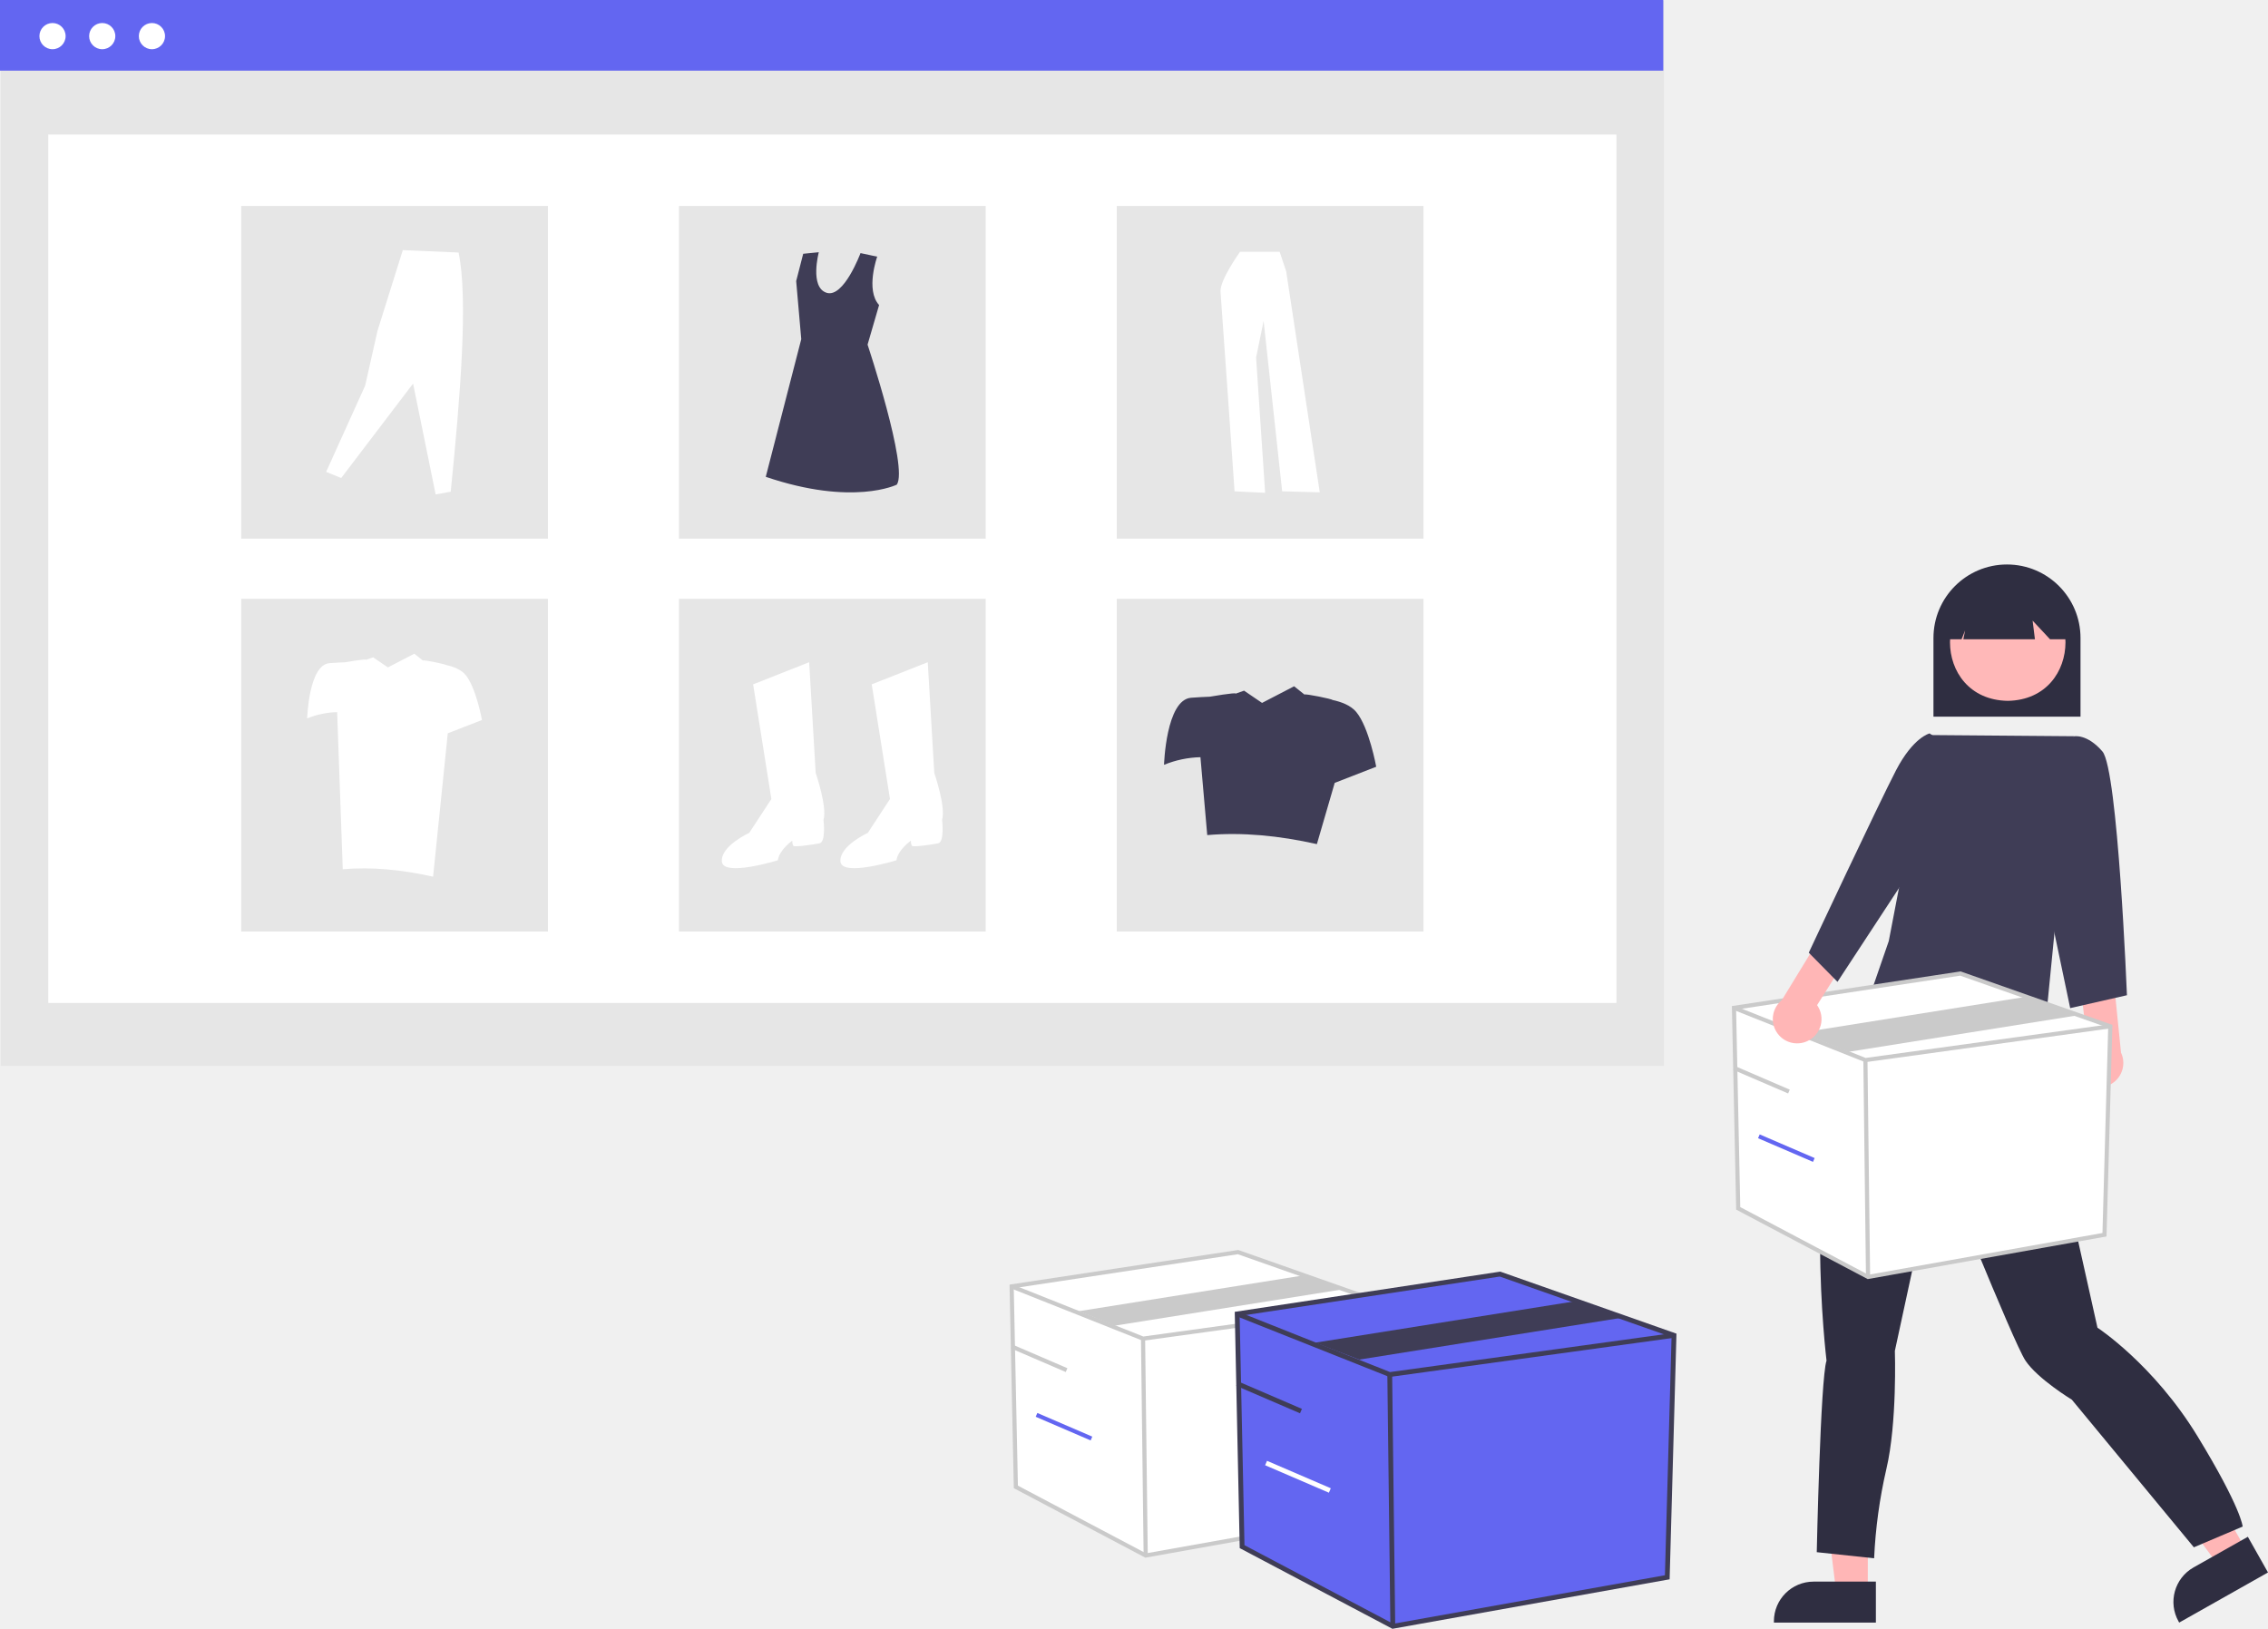
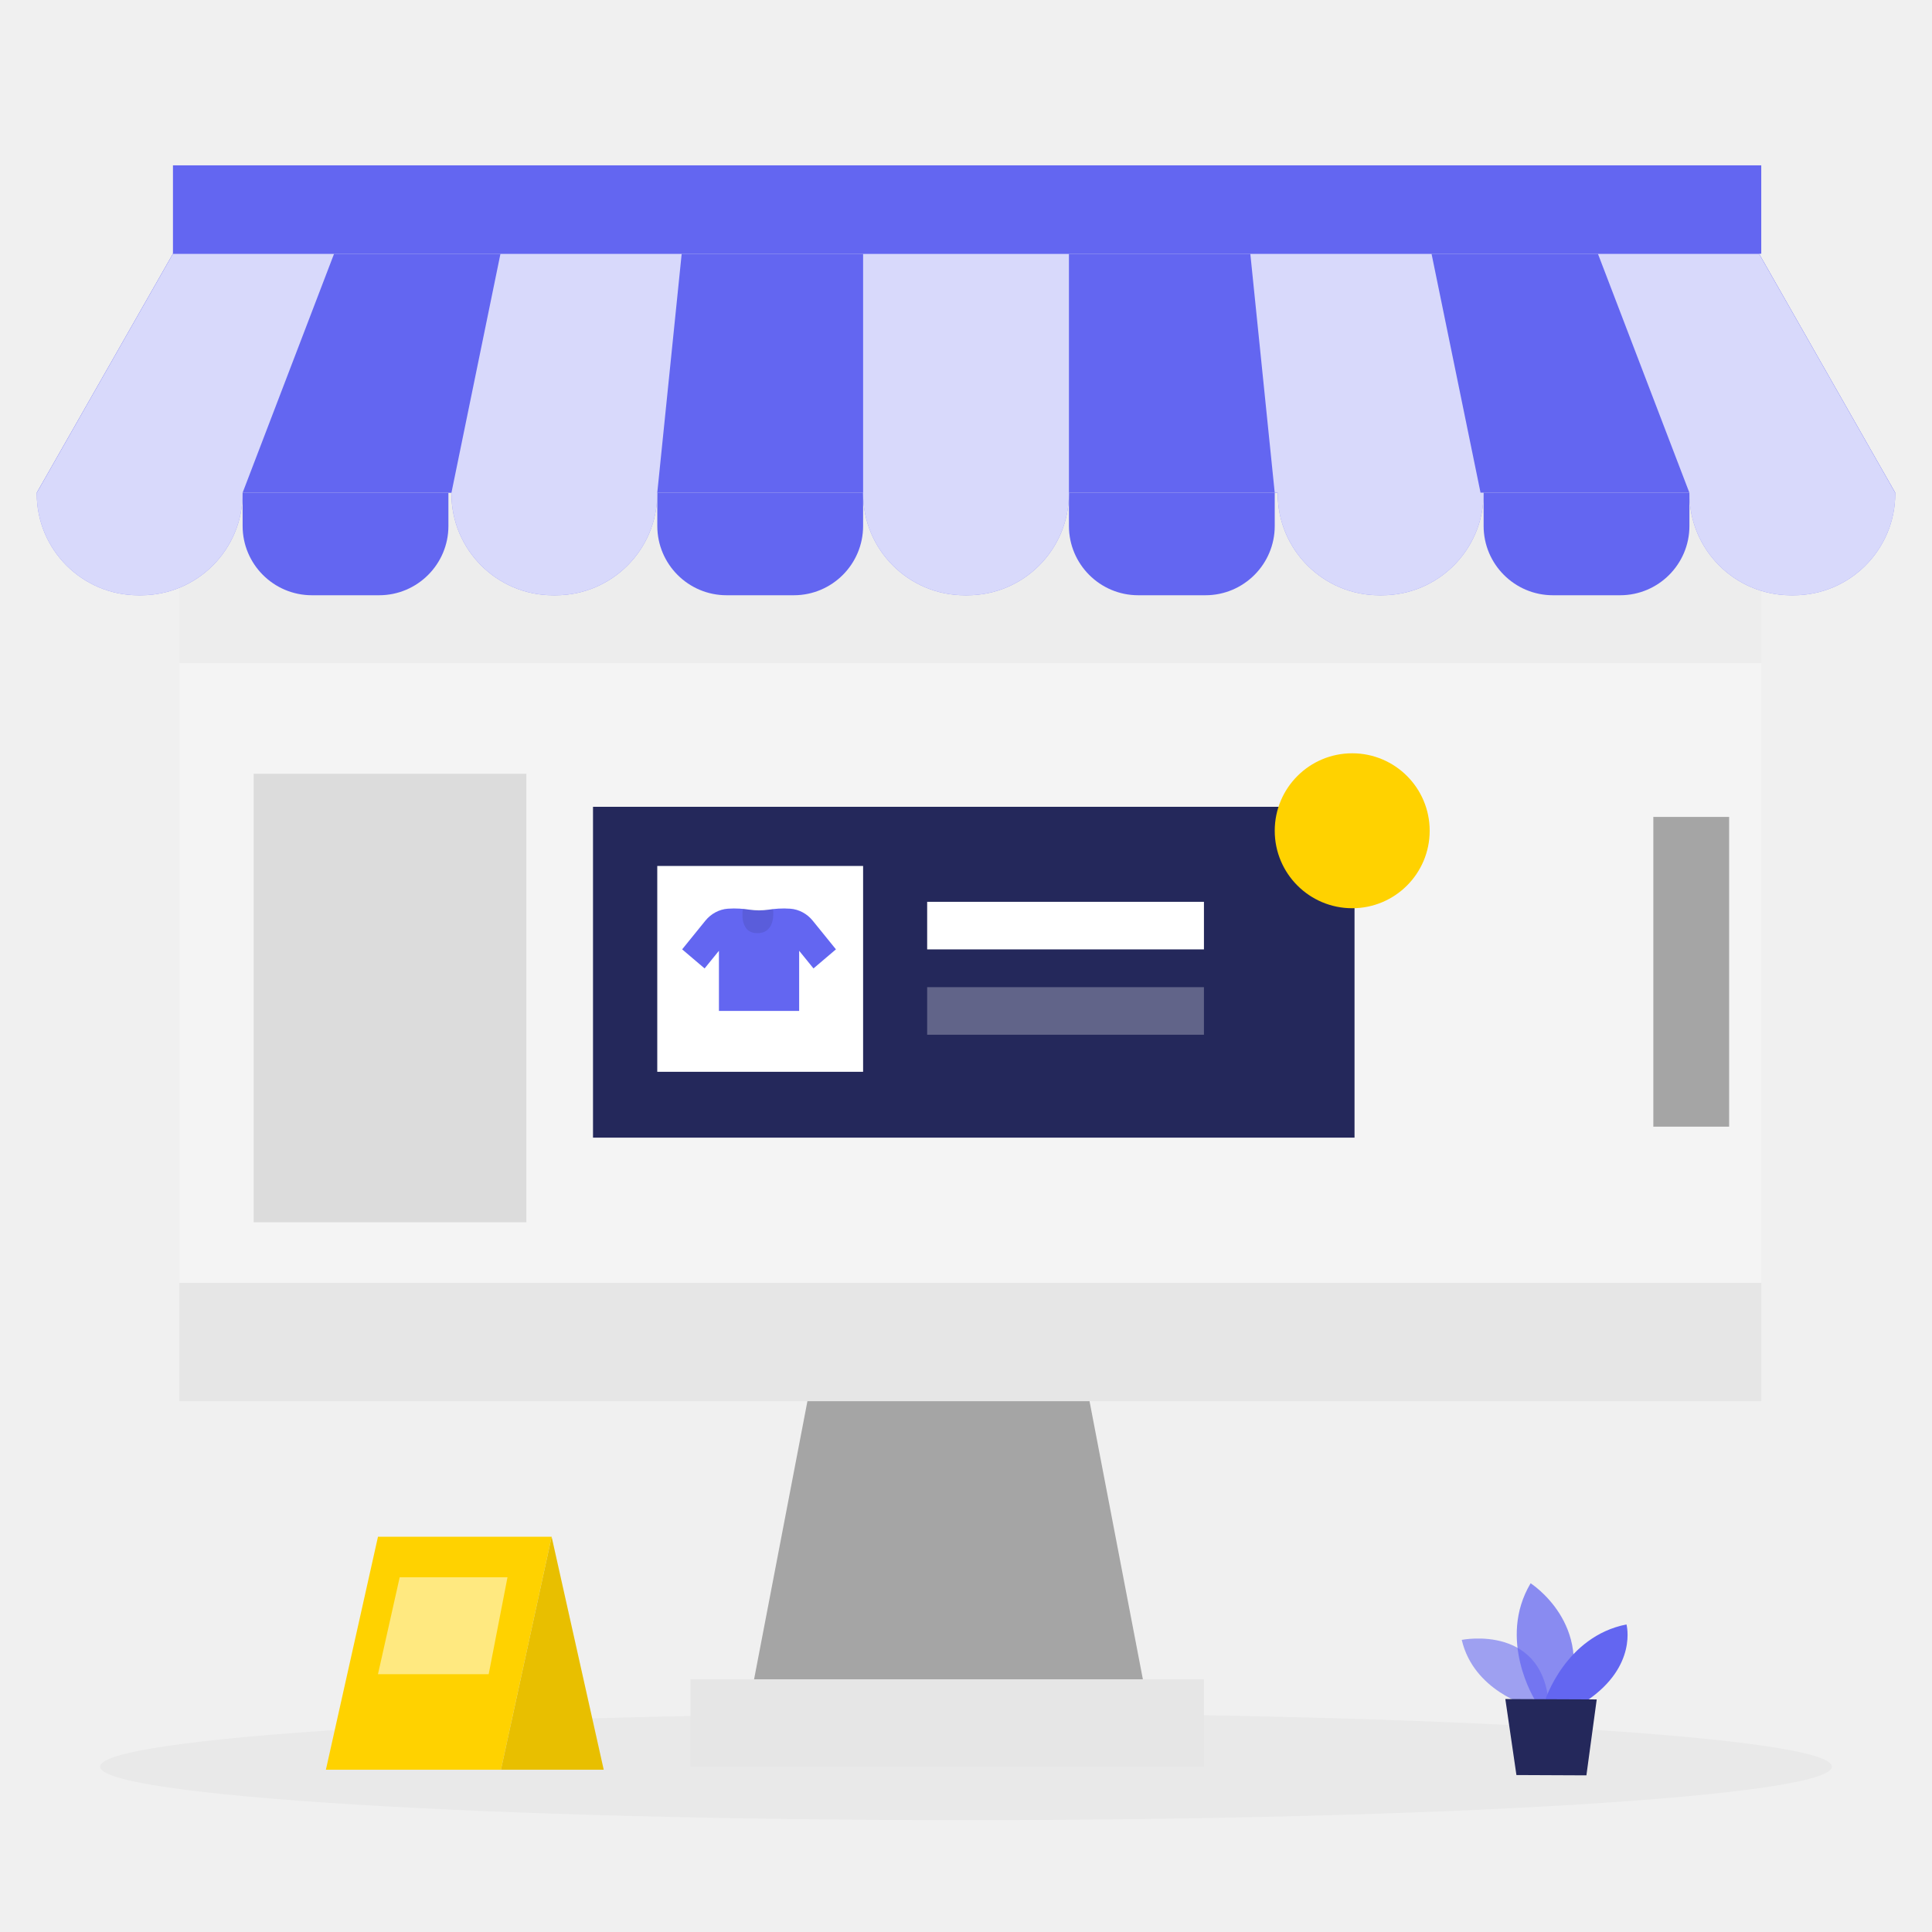
- <svg xmlns="http://www.w3.org/2000/svg" data-name="Layer 1" viewBox="0 0 879.125 631.485">
-   <rect id="b93b1ef9-49b5-4354-905b-d9dddde45a10" data-name="Rectangle 338" x="0.275" y="0.365" width="644.725" height="412.91" fill="#e6e6e6" />
-   <rect id="ef7485f9-8ecd-46d9-949e-abdd8aa9e360" data-name="Rectangle 339" x="18.711" y="52.154" width="607.853" height="336.693" fill="#fff" />
-   <rect id="b4c2a7ec-beab-40bc-b587-23a202562f78" data-name="Rectangle 340" width="644.725" height="27.39" fill="#6366f1" />
-   <circle id="bd6d3ebf-cb6f-4fcb-b7cd-ad5a287d3324" data-name="Ellipse 513" cx="20.355" cy="14.004" r="5.077" fill="#fff" />
-   <circle id="efb1158e-7a7d-4adb-9063-fc7dc50c76d5" data-name="Ellipse 514" cx="39.624" cy="14.004" r="5.077" fill="#fff" />
-   <circle id="b51f9e19-f36b-4f29-afd5-008bb0fc20dd" data-name="Ellipse 515" cx="58.893" cy="14.004" r="5.077" fill="#fff" />
-   <rect id="b636d421-4358-445b-b124-1d058e78c733" data-name="Rectangle 341" x="93.5" y="79.848" width="118.887" height="128.982" fill="#e6e6e6" />
-   <rect id="ab9c902d-64a9-4a2b-a9ec-6dc7022c80f6" data-name="Rectangle 342" x="263.193" y="79.848" width="118.887" height="128.982" fill="#e6e6e6" />
-   <rect id="f4a232af-026e-479b-8040-5c62e5965d9e" data-name="Rectangle 343" x="432.885" y="79.848" width="118.887" height="128.982" fill="#e6e6e6" />
-   <rect id="ada16aa4-f84d-4851-87ee-a2852d96226a" data-name="Rectangle 344" x="93.5" y="232.176" width="118.887" height="128.982" fill="#e6e6e6" />
-   <rect id="ebfcbe07-3b81-4d69-a4f5-6a8318d20e8d" data-name="Rectangle 345" x="263.193" y="232.176" width="118.887" height="128.982" fill="#e6e6e6" />
-   <rect id="ead16b6d-d132-49a9-a42f-1f570e523a46" data-name="Rectangle 346" x="432.885" y="232.176" width="118.887" height="128.982" fill="#e6e6e6" />
-   <path id="ab8ff6e3-f37e-4992-8347-ee905fdba816-73" data-name="Path 2643" d="M452.365,399.583l21.722-8.588,2.526,42.939s4.546,13.134,3.031,18.186c0,0,1.01,8.588-1.516,9.093s-9.6,1.516-10.1,1.01-.505-2.021-.505-2.021-5.052,3.536-5.557,7.577c0,0-21.217,6.567-21.722.505s10.608-11.114,10.608-11.114l8.588-13.134Z" transform="translate(-160.4375 -134.2577)" fill="#fff" />
-   <path id="e647835b-1773-4993-9de9-376235a5ef39-74" data-name="Path 2644" d="M498.337,399.583l21.719-8.588,2.526,42.939s4.546,13.134,3.031,18.186c0,0,1.01,8.588-1.516,9.093s-9.6,1.516-10.1,1.01-.505-2.021-.505-2.021-5.052,3.536-5.557,7.577c0,0-21.217,6.567-21.722.505s10.608-11.114,10.608-11.114l8.588-13.134Z" transform="translate(-160.4375 -134.2577)" fill="#fff" />
-   <path id="ee50e840-b8e9-4cc0-9b2e-64e12816c6e5-75" data-name="Path 2645" d="M500.459,233.768s-4.625,12.924.734,18.752l-4.468,15.353s15.874,47.622,11.339,54.274c0,0-16.932,8.466-50.8-3.024l13.757-53.367-1.965-22.526,2.721-10.583,6.047-.6s-3.628,13.606,3.024,15.723,13.141-15.383,13.141-15.383Z" transform="translate(-160.4375 -134.2577)" fill="#3f3d56" />
-   <path id="b668efb4-5504-4326-941b-9be143c4d030-76" data-name="Path 2646" d="M286.858,317.195l5.837,2.388,27.858-36.613,8.755,42.98,5.837-1.061c3.744-37.055,6.8-74.85,3.051-92.726l-21.623-.929-9.816,31.311-4.776,21.225Z" transform="translate(-160.4375 -134.2577)" fill="#fff" />
-   <path id="b699d661-049e-451c-8a7e-64343ac1c335-77" data-name="Path 2647" d="M641.115,231.87s-7.966,11.074-7.577,15.543,5.44,77.327,5.44,77.327l11.852.583-3.5-52.458,2.914-14.183,7.189,66.058,14.572.389-13.017-85.681-2.526-7.577Z" transform="translate(-160.4375 -134.2577)" fill="#fff" />
-   <path id="a4f25674-ecb7-42aa-ae9a-d508200b11eb-78" data-name="Path 2648" d="M686.138,410.276c-2.115-2.538-5.751-3.91-9.242-4.652.1-.317-10.618-2.532-10.8-2.076l-4.041-3.219-12.417,6.447-6.977-4.75-3.241,1.15c.132-.572-10.061,1.194-10.061,1.194-1.947.07-4.434.192-7.218.406-9.749.75-10.5,26-10.5,26a39.85,39.85,0,0,1,14.113-2.955l2.635,30.2c13.553-1.162,27.767.19,42.5,3.5l6.909-23.74,16.089-6.257S691.138,416.275,686.138,410.276Z" transform="translate(-160.4375 -134.2577)" fill="#3f3d56" />
-   <path id="b6d7fb25-d94e-4ba0-9382-3f72a4c565e4-79" data-name="Path 2649" d="M340.878,395.895c-1.743-2.091-4.738-3.222-7.615-3.833.086-.262-8.749-2.086-8.9-1.71l-3.33-2.652-10.229,5.312-5.749-3.913-2.67.948c.109-.471-8.29.983-8.29.983-1.6.058-3.654.158-5.947.335-8.033.618-8.651,21.421-8.651,21.421a32.837,32.837,0,0,1,11.629-2.435l2.171,60.914c11.167-.958,22.879.157,35.015,2.884l5.692-55.59,13.257-5.155S344.997,400.84,340.878,395.895Z" transform="translate(-160.4375 -134.2577)" fill="#fff" />
-   <path id="abb48a01-b3b6-4bc9-9e6f-5cc93133d8eb-80" data-name="Path 2682" d="M909.888,412.109h57v-30.5a28.5,28.5,0,1,0-57,0Z" transform="translate(-160.4375 -134.2577)" fill="#2f2e41" />
-   <path id="f1b40e10-dbea-4491-93e9-bf21ee1afe95-81" data-name="Path 2683" d="M884.442,751.453h-12.259l-5.833-47.292h18.094Z" transform="translate(-160.4375 -134.2577)" fill="#ffb6b6" />
-   <path id="f19e2682-d3fb-40a9-8809-be7b68a78ac9-82" data-name="Path 2684" d="M887.57,747.45h-24.145a15.387,15.387,0,0,0-15.386,15.385v.5h39.531Z" transform="translate(-160.4375 -134.2577)" fill="#2f2e41" />
-   <path id="b3618d44-3857-42e4-aed2-10e127155f21-83" data-name="Path 2685" d="M1030.997,735.092l-10.676,6.027-28.328-38.311,15.757-8.895Z" transform="translate(-160.4375 -134.2577)" fill="#ffb6b6" />
-   <path id="a172411a-a77d-4e4f-ac70-c8342021cfb1-84" data-name="Path 2686" d="M1031.752,730.069l-21.025,11.866h0a15.387,15.387,0,0,0-5.834,20.963l.246.435,34.424-19.433Z" transform="translate(-160.4375 -134.2577)" fill="#2f2e41" />
-   <path id="bd1532c7-07e2-44c0-82ff-fc8e0d37942d-85" data-name="Path 2687" d="M952.642,538.782l.946,4.73s2.838,2.838,1.419,4.257-.946,8.042-.946,8.042c.794,12.076,16.573,79.936,19.395,93.189,0,0,21.76,14.191,38.789,42.1s17.5,35.005,17.5,35.005l-18.918,8.043-47.3-57.238s-13.245-8.042-17.976-15.137-34.064-80.418-34.064-80.418l-16.56,76.633s.946,27.909-3.311,45.885a192.522,192.522,0,0,0-4.73,34.532l-22.233-2.365s1.419-67.172,3.784-74.268c0,0-9.934-81.836,9.934-114.476l16.012-42.687,15.682-6.036Z" transform="translate(-160.4375 -134.2577)" fill="#2f2e41" />
-   <path id="e2a54528-859f-4f0e-9aca-6130773a8d3b-86" data-name="Path 2688" d="M938.682,360.565c-29.847.51-29.842,44.907,0,45.412C968.527,405.467,968.523,361.07,938.682,360.565Z" transform="translate(-160.4375 -134.2577)" fill="#ffb8b8" />
-   <path id="aeace49c-5333-476f-965d-52da8fac2318-87" data-name="Path 2689" d="M915.711,382.093h5.073l1.381-3.454-.691,3.454h27.745l-.9-7.227,6.744,7.227h6.727v-3.916a23.038,23.038,0,1,0-46.076-.033v.033Z" transform="translate(-160.4375 -134.2577)" fill="#2f2e41" />
-   <path id="aa5a3aa9-e50b-4b43-b42d-0c1415925835-88" data-name="Path 2690" d="M907.904,419.235l56.4.457-11.916,120.917s-65.959-3.481-66-23.614l6.179-17.891Z" transform="translate(-160.4375 -134.2577)" fill="#3f3d56" />
-   <path id="aca4d347-909c-4b66-b72e-6bb1477aee43-89" data-name="Path 2693" d="M966.727,552.298a9.377,9.377,0,0,1,2.7-14.122l-2.451-21.287,12.573-4.645,3.039,30.111a9.428,9.428,0,0,1-15.861,9.943Z" transform="translate(-160.4375 -134.2577)" fill="#ffb6b6" />
-   <path id="eab38d24-ad2d-4cbe-aaaa-db975580c866-90" data-name="Path 2694" d="M956.888,430.109l7.421-10.373s5.079-1.127,11.079,5.873,9.5,94.5,9.5,94.5l-22,5-13-62Z" transform="translate(-160.4375 -134.2577)" fill="#3f3d56" />
-   <polygon points="672.135 390.739 673.771 468.476 724.096 495.071 815.744 478.705 817.995 397.899 759.896 377.441 672.135 390.739" fill="#fff" />
-   <path d="M884.402,630.168,833.415,603.223l-1.661-78.916,88.658-13.433.189.066L979.252,531.593l-2.285,82.046ZM835.002,602.244l49.662,26.245,90.732-16.202,2.216-79.566L920.256,512.523,833.39,525.685Z" transform="translate(-160.4375 -134.2577)" fill="#cacaca" />
-   <polygon points="722.973 411.816 722.776 411.738 671.838 391.485 672.431 389.992 723.173 410.166 817.885 397.103 818.105 398.695 722.973 411.816" fill="#cacaca" />
-   <rect x="883.218" y="545.246" width="1.607" height="84.086" transform="translate(-167.5157 -123.4613) rotate(-0.69695)" fill="#cacaca" />
-   <polygon points="716.536 407.792 698.174 400.348 786.569 386.263 804.931 393.706 716.536 407.792" fill="#cacaca" />
-   <rect x="842.417" y="541.277" width="1.607" height="23.186" transform="translate(-158.4769 974.4608) rotate(-66.70554)" fill="#cacaca" />
-   <rect x="852.06" y="567.797" width="1.607" height="23.186" transform="translate(-177.0052 999.3509) rotate(-66.70554)" fill="#6366f1" />
-   <polygon points="392.135 498.739 393.771 576.476 444.096 603.071 535.744 586.705 537.995 505.899 479.896 485.441 392.135 498.739" fill="#fff" />
-   <path d="M604.402,738.168,553.415,711.223l-1.661-78.916,88.658-13.433.189.066L699.252,639.593l-2.285,82.046ZM555.002,710.244l49.662,26.245,90.732-16.202,2.216-79.566L640.256,620.523,553.39,633.685Z" transform="translate(-160.4375 -134.2577)" fill="#cacaca" />
-   <polygon points="442.973 519.816 442.776 519.738 391.838 499.485 392.431 497.992 443.173 518.166 537.885 505.103 538.105 506.695 442.973 519.816" fill="#cacaca" />
-   <rect x="603.218" y="653.246" width="1.607" height="84.086" transform="translate(-168.8501 -126.8591) rotate(-0.69695)" fill="#cacaca" />
-   <polygon points="432.088 513.962 418.174 508.348 506.569 494.263 520.482 499.877 432.088 513.962" fill="#cacaca" />
-   <rect x="562.417" y="649.277" width="1.607" height="23.186" transform="translate(-426.9454 782.5758) rotate(-66.70554)" fill="#cacaca" />
-   <rect x="572.06" y="675.797" width="1.607" height="23.186" transform="translate(-445.4736 807.4659) rotate(-66.70554)" fill="#6366f1" />
-   <polygon points="479.563 509.397 481.463 599.638 539.882 630.51 646.271 611.512 648.883 517.709 581.44 493.961 479.563 509.397" fill="#6366f1" />
-   <path d="M700.167,765.742l-59.188-31.278-1.929-91.608,102.918-15.594.219.077L810.272,651.312l-2.652,95.242ZM642.821,733.327l57.65,30.466,105.326-18.808,2.572-92.364-66.582-23.445-100.837,15.278Z" transform="translate(-160.4375 -134.2577)" fill="#3f3d56" />
-   <polygon points="538.578 533.865 538.35 533.774 479.218 510.264 479.907 508.53 538.81 531.949 648.755 516.785 649.01 518.633 538.578 533.865" fill="#3f3d56" />
-   <rect x="698.792" y="667.161" width="1.866" height="97.61" transform="translate(-169.0945 -125.6935) rotate(-0.69695)" fill="#3f3d56" />
-   <polygon points="526.888 527.112 509.79 520.553 612.402 504.202 629.501 510.761 526.888 527.112" fill="#3f3d56" />
-   <rect x="651.428" y="662.554" width="1.866" height="26.916" transform="translate(-386.9633 873.6041) rotate(-66.70554)" fill="#3f3d56" />
-   <rect x="662.623" y="693.339" width="1.866" height="26.916" transform="translate(-408.4716 902.4975) rotate(-66.70554)" fill="#fff" />
-   <path id="af1e2e82-f248-43bd-a869-489ddf745161-91" data-name="Path 2691" d="M861.105,537.851a9.377,9.377,0,0,0,3.673-13.9l11.422-18.13-9.324-9.628-15.771,25.829a9.428,9.428,0,0,0,10,15.83Z" transform="translate(-160.4375 -134.2577)" fill="#ffb6b6" />
-   <path id="ed6195a6-5e50-4e12-8380-54bfefa6b2ae-92" data-name="Path 2692" d="M916.571,424.001l-8.183-5.392s-6.315,1.416-13.031,14.334-33.8,70.672-33.8,70.672l11.133,11.3,29.7-45.309Z" transform="translate(-160.4375 -134.2577)" fill="#3f3d56" />
+ <svg xmlns="http://www.w3.org/2000/svg" id="_0329_online_store" viewBox="0 0 500 500" data-imageid="online-store-90" imageName="Online Store" class="illustrations_image">
+   <defs>
+     <style>.cls-1_online-store-90{fill:#fff;}.cls-2_online-store-90{fill:#a5a5a5;}.cls-3_online-store-90{opacity:.58;}.cls-3_online-store-90,.cls-4_online-store-90,.cls-5_online-store-90,.cls-6_online-store-90,.cls-7_online-store-90,.cls-8_online-store-90,.cls-9_online-store-90,.cls-10_online-store-90,.cls-11_online-store-90{fill:none;}.cls-4_online-store-90{opacity:.56;}.cls-12_online-store-90{fill:#e6e6e6;}.cls-5_online-store-90{opacity:.03;}.cls-6_online-store-90{opacity:.09;}.cls-7_online-store-90{opacity:.73;}.cls-8_online-store-90{opacity:.5;}.cls-9_online-store-90{opacity:.28;}.cls-10_online-store-90{opacity:.75;}.cls-11_online-store-90{opacity:.3;}.cls-13_online-store-90{fill:#24285b;}.cls-14_online-store-90{fill:#000001;}.cls-15_online-store-90{fill:#ffd200;}.cls-16_online-store-90{fill:#68e1fd;}</style>
+   </defs>
+   <g id="sd_online-store-90" class="cls-5_online-store-90">
+     <ellipse class="cls-14_online-store-90" cx="250" cy="457.21" rx="224.1" ry="13.84" />
+   </g>
+   <g id="plant_online-store-90">
+     <g class="cls-3_online-store-90">
+       <path class="cls-16_online-store-90 targetColor" d="m395.57,441.48s-14.19-3.87-17.27-17.08c0,0,21.98-4.44,22.61,18.25l-5.33-1.17Z" style="fill: rgb(99, 102, 241);" />
+     </g>
+     <g class="cls-7_online-store-90">
+       <path class="cls-16_online-store-90 targetColor" d="m397.31,440.07s-9.91-15.67-1.19-30.32c0,0,16.71,10.61,9.29,30.36l-8.1-.03Z" style="fill: rgb(99, 102, 241);" />
+     </g>
+     <path class="cls-16_online-store-90 targetColor" d="m399.86,440.08s5.24-16.55,21.07-19.68c0,0,2.97,10.75-10.25,19.73l-10.82-.05Z" style="fill: rgb(99, 102, 241);" />
+     <polygon class="cls-13_online-store-90" points="389.58 439.71 392.45 459.38 410.56 459.46 413.23 439.81 389.58 439.71" />
+   </g>
+   <g id="promo_online-store-90">
+     <polygon class="cls-15_online-store-90" points="84.34 458 97.82 397.71 142.76 397.71 129.65 458 84.34 458" />
+     <polygon class="cls-15_online-store-90" points="142.76 397.71 156.24 458 129.65 458 142.76 397.71" />
+     <g class="cls-6_online-store-90">
+       <polygon class="cls-14_online-store-90" points="142.76 397.71 156.24 458 129.65 458 142.76 397.71" />
+     </g>
+     <g class="cls-8_online-store-90">
+       <polygon class="cls-1_online-store-90" points="103.44 408.2 97.82 433.28 126.47 433.28 131.34 408.2 103.44 408.2" />
+     </g>
+   </g>
+   <g id="marketplace_online-store-90">
+     <polygon class="cls-2_online-store-90" points="214.52 333.64 193.03 445.68 297.9 445.68 276.41 333.64 214.52 333.64" />
+     <rect class="cls-12_online-store-90" x="178.7" y="434.6" width="132.88" height="22.6" />
+     <rect class="cls-12_online-store-90" x="46.42" y="96.21" width="409.4" height="266.42" />
+     <g class="cls-4_online-store-90">
+       <rect class="cls-1_online-store-90" x="46.42" y="96.21" width="409.4" height="235.81" />
+     </g>
+     <circle class="cls-13_online-store-90" cx="77.85" cy="95.24" r="8.61" />
+     <circle class="cls-16_online-store-90 targetColor" cx="103.47" cy="95.24" r="8.61" style="fill: rgb(99, 102, 241);" />
+     <circle class="cls-15_online-store-90" cx="127.61" cy="95.24" r="8.61" />
+     <g class="cls-5_online-store-90">
+       <polygon class="cls-14_online-store-90" points="46.42 146.07 46.42 171.61 455.81 171.61 455.81 125.1 283.19 97.87 92.1 120.35 62.78 126.23 46.69 143.59 46.42 146.07" />
+     </g>
+     <polygon class="cls-16_online-store-90 targetColor" points="455.24 65.67 250.86 65.67 249.14 65.67 44.76 65.67 9.51 127.54 249.14 127.54 250.86 127.54 490.49 127.54 455.24 65.67" style="fill: rgb(99, 102, 241);" />
+     <path class="cls-16_online-store-90 targetColor" d="m62.78,127.54h53.27v8.58c0,9.9-8.04,17.93-17.93,17.93h-17.4c-9.9,0-17.93-8.04-17.93-17.93v-8.58h0Z" style="fill: rgb(99, 102, 241);" />
+     <path class="cls-16_online-store-90 targetColor" d="m170.1,127.54h53.27v8.58c0,9.9-8.04,17.93-17.93,17.93h-17.4c-9.9,0-17.93-8.04-17.93-17.93v-8.58h0Z" style="fill: rgb(99, 102, 241);" />
+     <path class="cls-16_online-store-90 targetColor" d="m276.63,127.54h53.27v8.58c0,9.9-8.04,17.93-17.93,17.93h-17.4c-9.9,0-17.93-8.04-17.93-17.93v-8.58h0Z" style="fill: rgb(99, 102, 241);" />
+     <path class="cls-16_online-store-90 targetColor" d="m383.95,127.54h53.27v8.58c0,9.9-8.04,17.93-17.93,17.93h-17.4c-9.9,0-17.93-8.04-17.93-17.93v-8.58h0Z" style="fill: rgb(99, 102, 241);" />
+     <path class="cls-16_online-store-90 targetColor" d="m223.37,127.54v.22c0,14.53,11.78,26.3,26.3,26.3h.67c14.53,0,26.3-11.78,26.3-26.3v-62.08h-53.27v61.87Z" style="fill: rgb(99, 102, 241);" />
+     <path class="cls-16_online-store-90 targetColor" d="m116.83,127.54v.22c0,14.53,11.78,26.3,26.3,26.3h.67c14.53,0,26.3-11.78,26.3-26.3v-.22l6.32-61.87h-46.9l-12.69,61.87Z" style="fill: rgb(99, 102, 241);" />
+     <path class="cls-16_online-store-90 targetColor" d="m9.51,127.54v.22c0,14.53,11.78,26.3,26.3,26.3h.67c14.53,0,26.3-11.78,26.3-26.3v-.22l23.68-61.87h-41.7L9.51,127.54Z" style="fill: rgb(99, 102, 241);" />
+     <path class="cls-16_online-store-90 targetColor" d="m370.48,65.67h-46.9l6.32,61.87h.77v.22c0,14.53,11.78,26.3,26.3,26.3h.67c14.53,0,26.3-11.78,26.3-26.3v-.22h-.77l-12.69-61.87Z" style="fill: rgb(99, 102, 241);" />
+     <path class="cls-16_online-store-90 targetColor" d="m455.24,65.67h-41.7l23.68,61.87v.22c0,14.53,11.78,26.3,26.3,26.3h.67c14.53,0,26.3-11.78,26.3-26.3v-.22l-35.25-61.87Z" style="fill: rgb(99, 102, 241);" />
+     <g class="cls-10_online-store-90">
+       <path class="cls-1_online-store-90" d="m223.37,127.54v.22c0,14.53,11.78,26.3,26.3,26.3h.67c14.53,0,26.3-11.78,26.3-26.3v-62.08h-53.27v61.87Z" />
+       <path class="cls-1_online-store-90" d="m116.83,127.54v.22c0,14.53,11.78,26.3,26.3,26.3h.67c14.53,0,26.3-11.78,26.3-26.3v-.22l6.32-61.87h-46.9l-12.69,61.87Z" />
+       <path class="cls-1_online-store-90" d="m9.51,127.54v.22c0,14.53,11.78,26.3,26.3,26.3h.67c14.53,0,26.3-11.78,26.3-26.3v-.22l23.68-61.87h-41.7L9.51,127.54Z" />
+       <path class="cls-1_online-store-90" d="m370.48,65.67h-46.9l6.32,61.87h.77v.22c0,14.53,11.78,26.3,26.3,26.3h.67c14.53,0,26.3-11.78,26.3-26.3v-.22h-.77l-12.69-61.87Z" />
+       <path class="cls-1_online-store-90" d="m455.24,65.67h-41.7l23.68,61.87v.22c0,14.53,11.78,26.3,26.3,26.3h.67c14.53,0,26.3-11.78,26.3-26.3v-.22l-35.25-61.87Z" />
+     </g>
+     <rect class="cls-16_online-store-90 targetColor" x="44.76" y="42.79" width="411.05" height="22.88" style="fill: rgb(99, 102, 241);" />
+     <rect class="cls-13_online-store-90" x="153.47" y="208.8" width="197.08" height="85.62" />
+     <rect class="cls-1_online-store-90" x="170.1" y="224.11" width="53.27" height="53.27" />
+     <path class="cls-16_online-store-90 targetColor" d="m204.5,235.17c-2.11-.16-4.13.03-5.62.26-1.63.25-3.27.25-4.9,0-1.49-.23-3.5-.42-5.62-.26-2.28.17-4.37,1.33-5.81,3.1l-6.01,7.42,5.81,4.94,3.71-4.57v15.57h20.76v-15.57l3.71,4.57,5.81-4.94-6.01-7.42c-1.44-1.78-3.53-2.93-5.81-3.1Z" style="fill: rgb(99, 102, 241);" />
+     <g class="cls-6_online-store-90">
+       <path class="cls-14_online-store-90" d="m192.25,235.22s-1.13,6.34,3.81,6.28c4.94-.06,4-6.22,4-6.22,0,0-3.47.52-7.82-.06Z" />
+     </g>
+     <circle class="cls-15_online-store-90" cx="349.95" cy="215" r="20.05" />
+     <rect class="cls-1_online-store-90" x="239.95" y="233.39" width="71.63" height="12.31" />
+     <g class="cls-9_online-store-90">
+       <rect class="cls-1_online-store-90" x="239.95" y="255.48" width="71.63" height="12.31" />
+     </g>
+     <g class="cls-11_online-store-90">
+       <rect class="cls-2_online-store-90" x="65.65" y="200.25" width="70.57" height="116.08" />
+     </g>
+     <rect class="cls-2_online-store-90" x="427.88" y="211.42" width="19.62" height="80.16" />
+   </g>
</svg>
